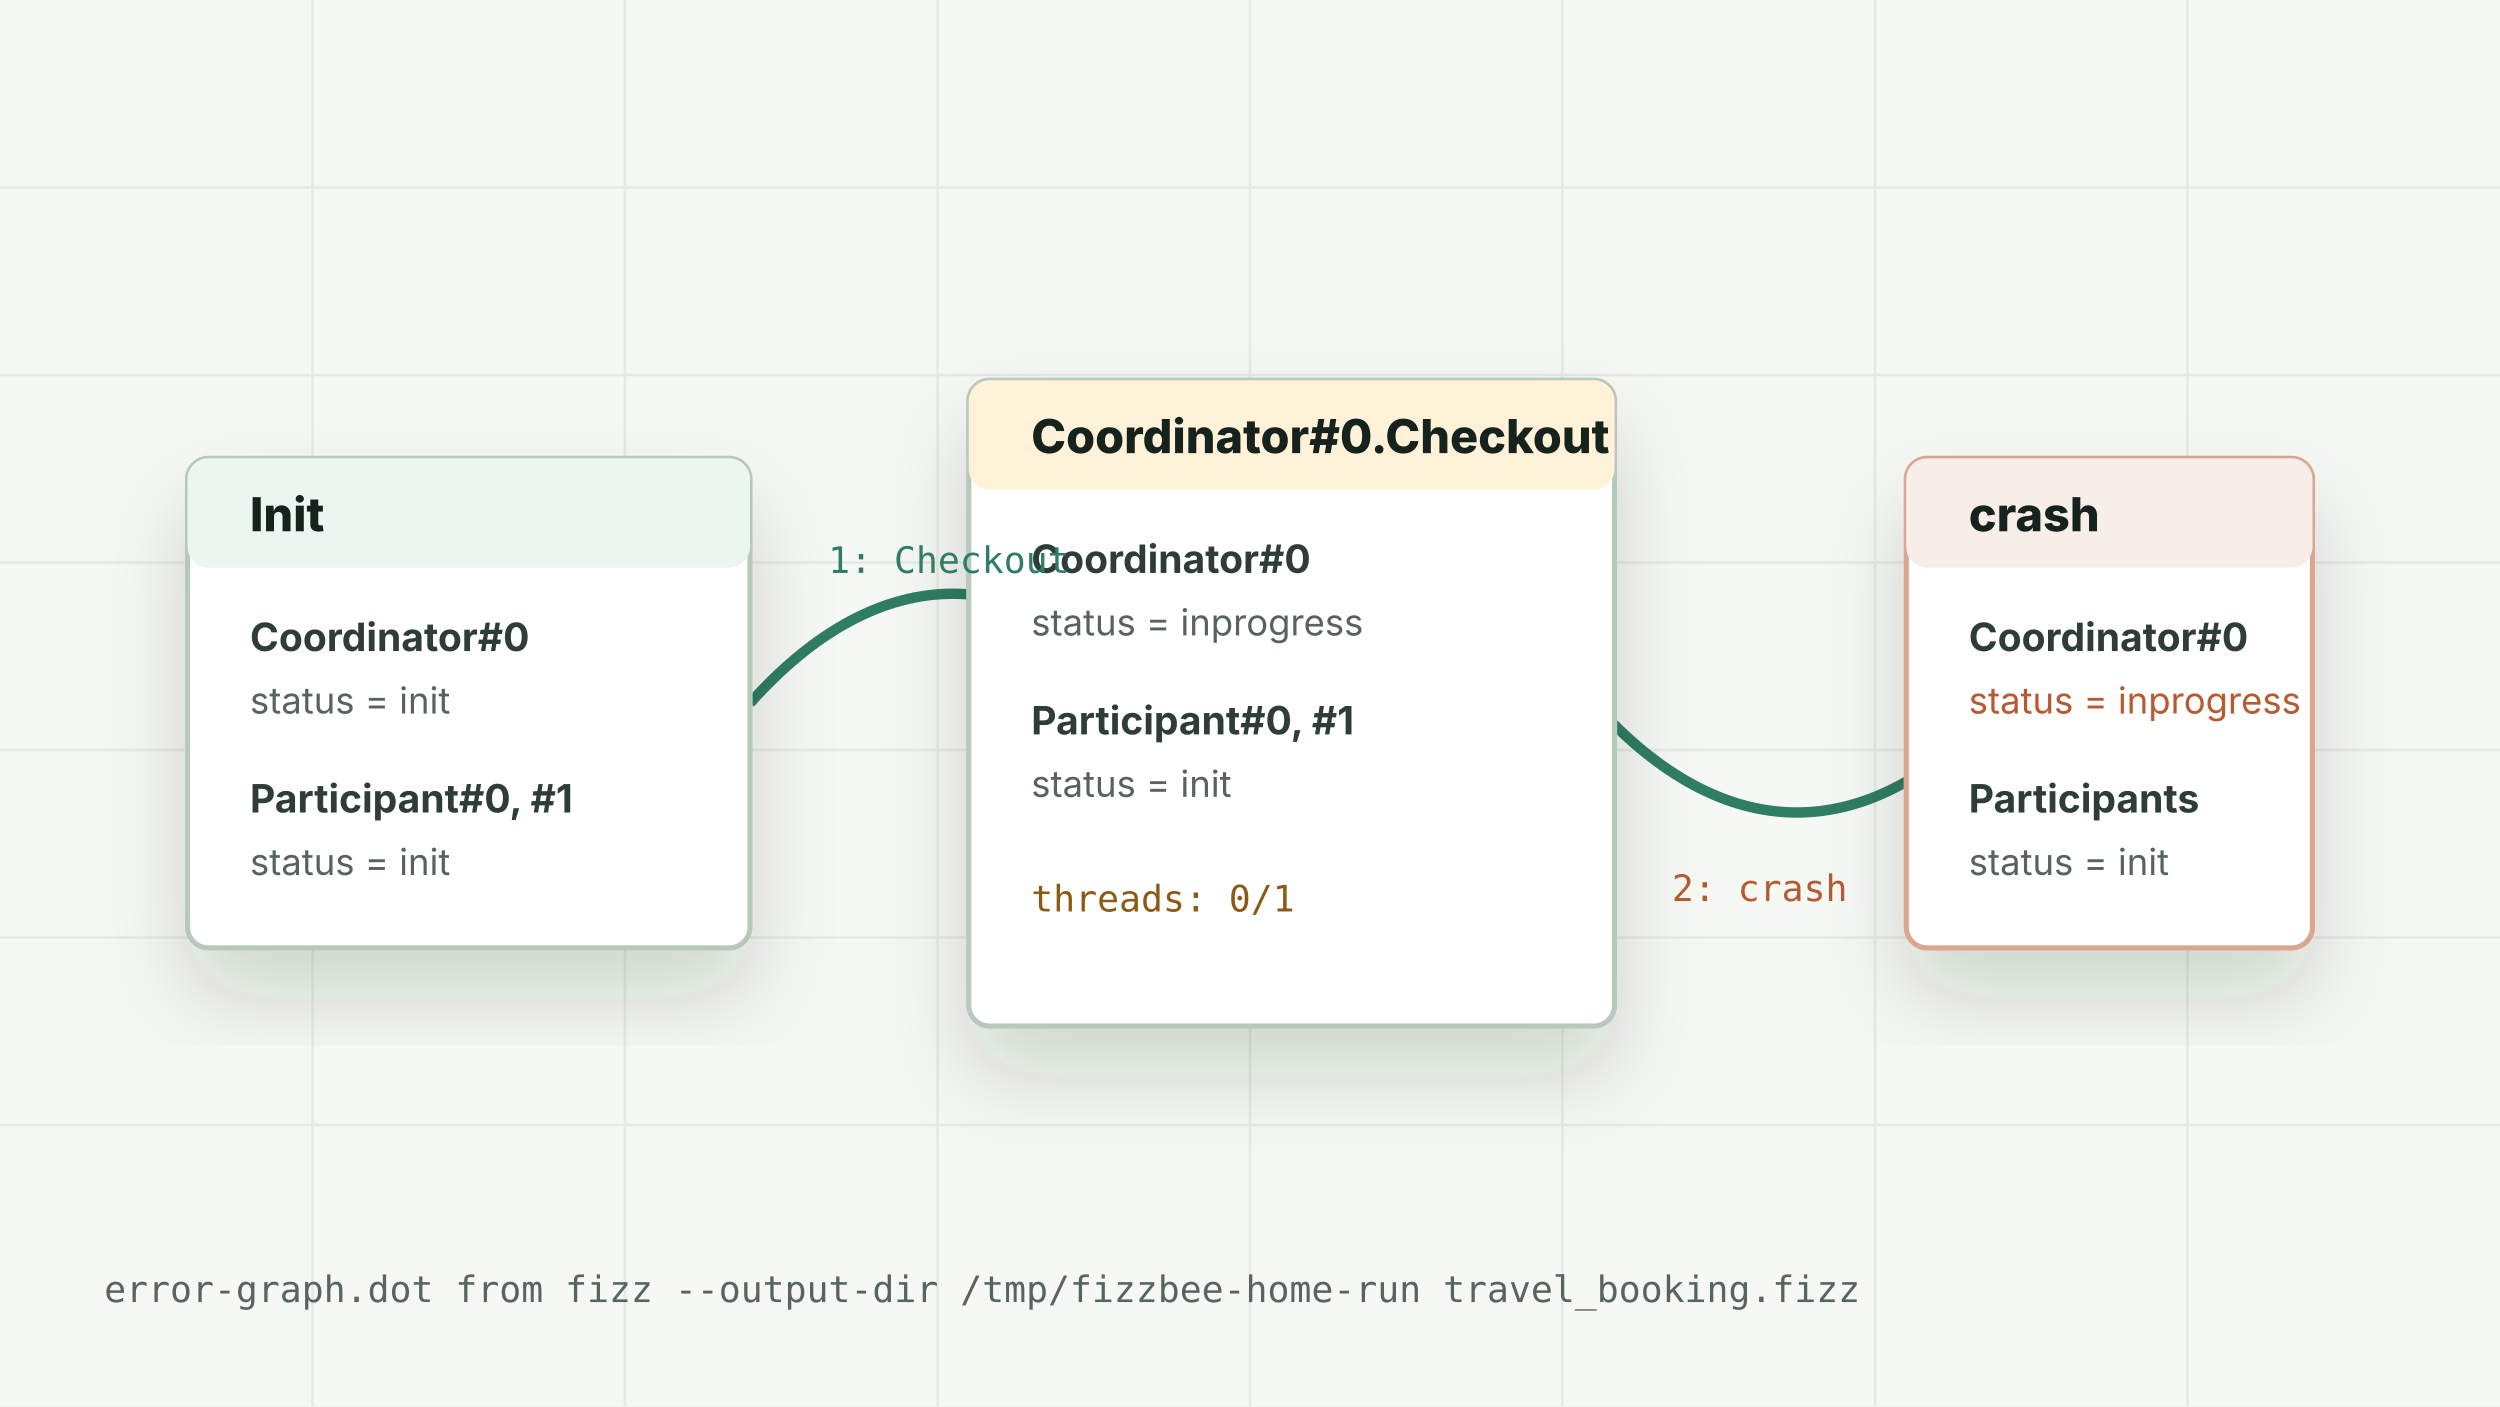
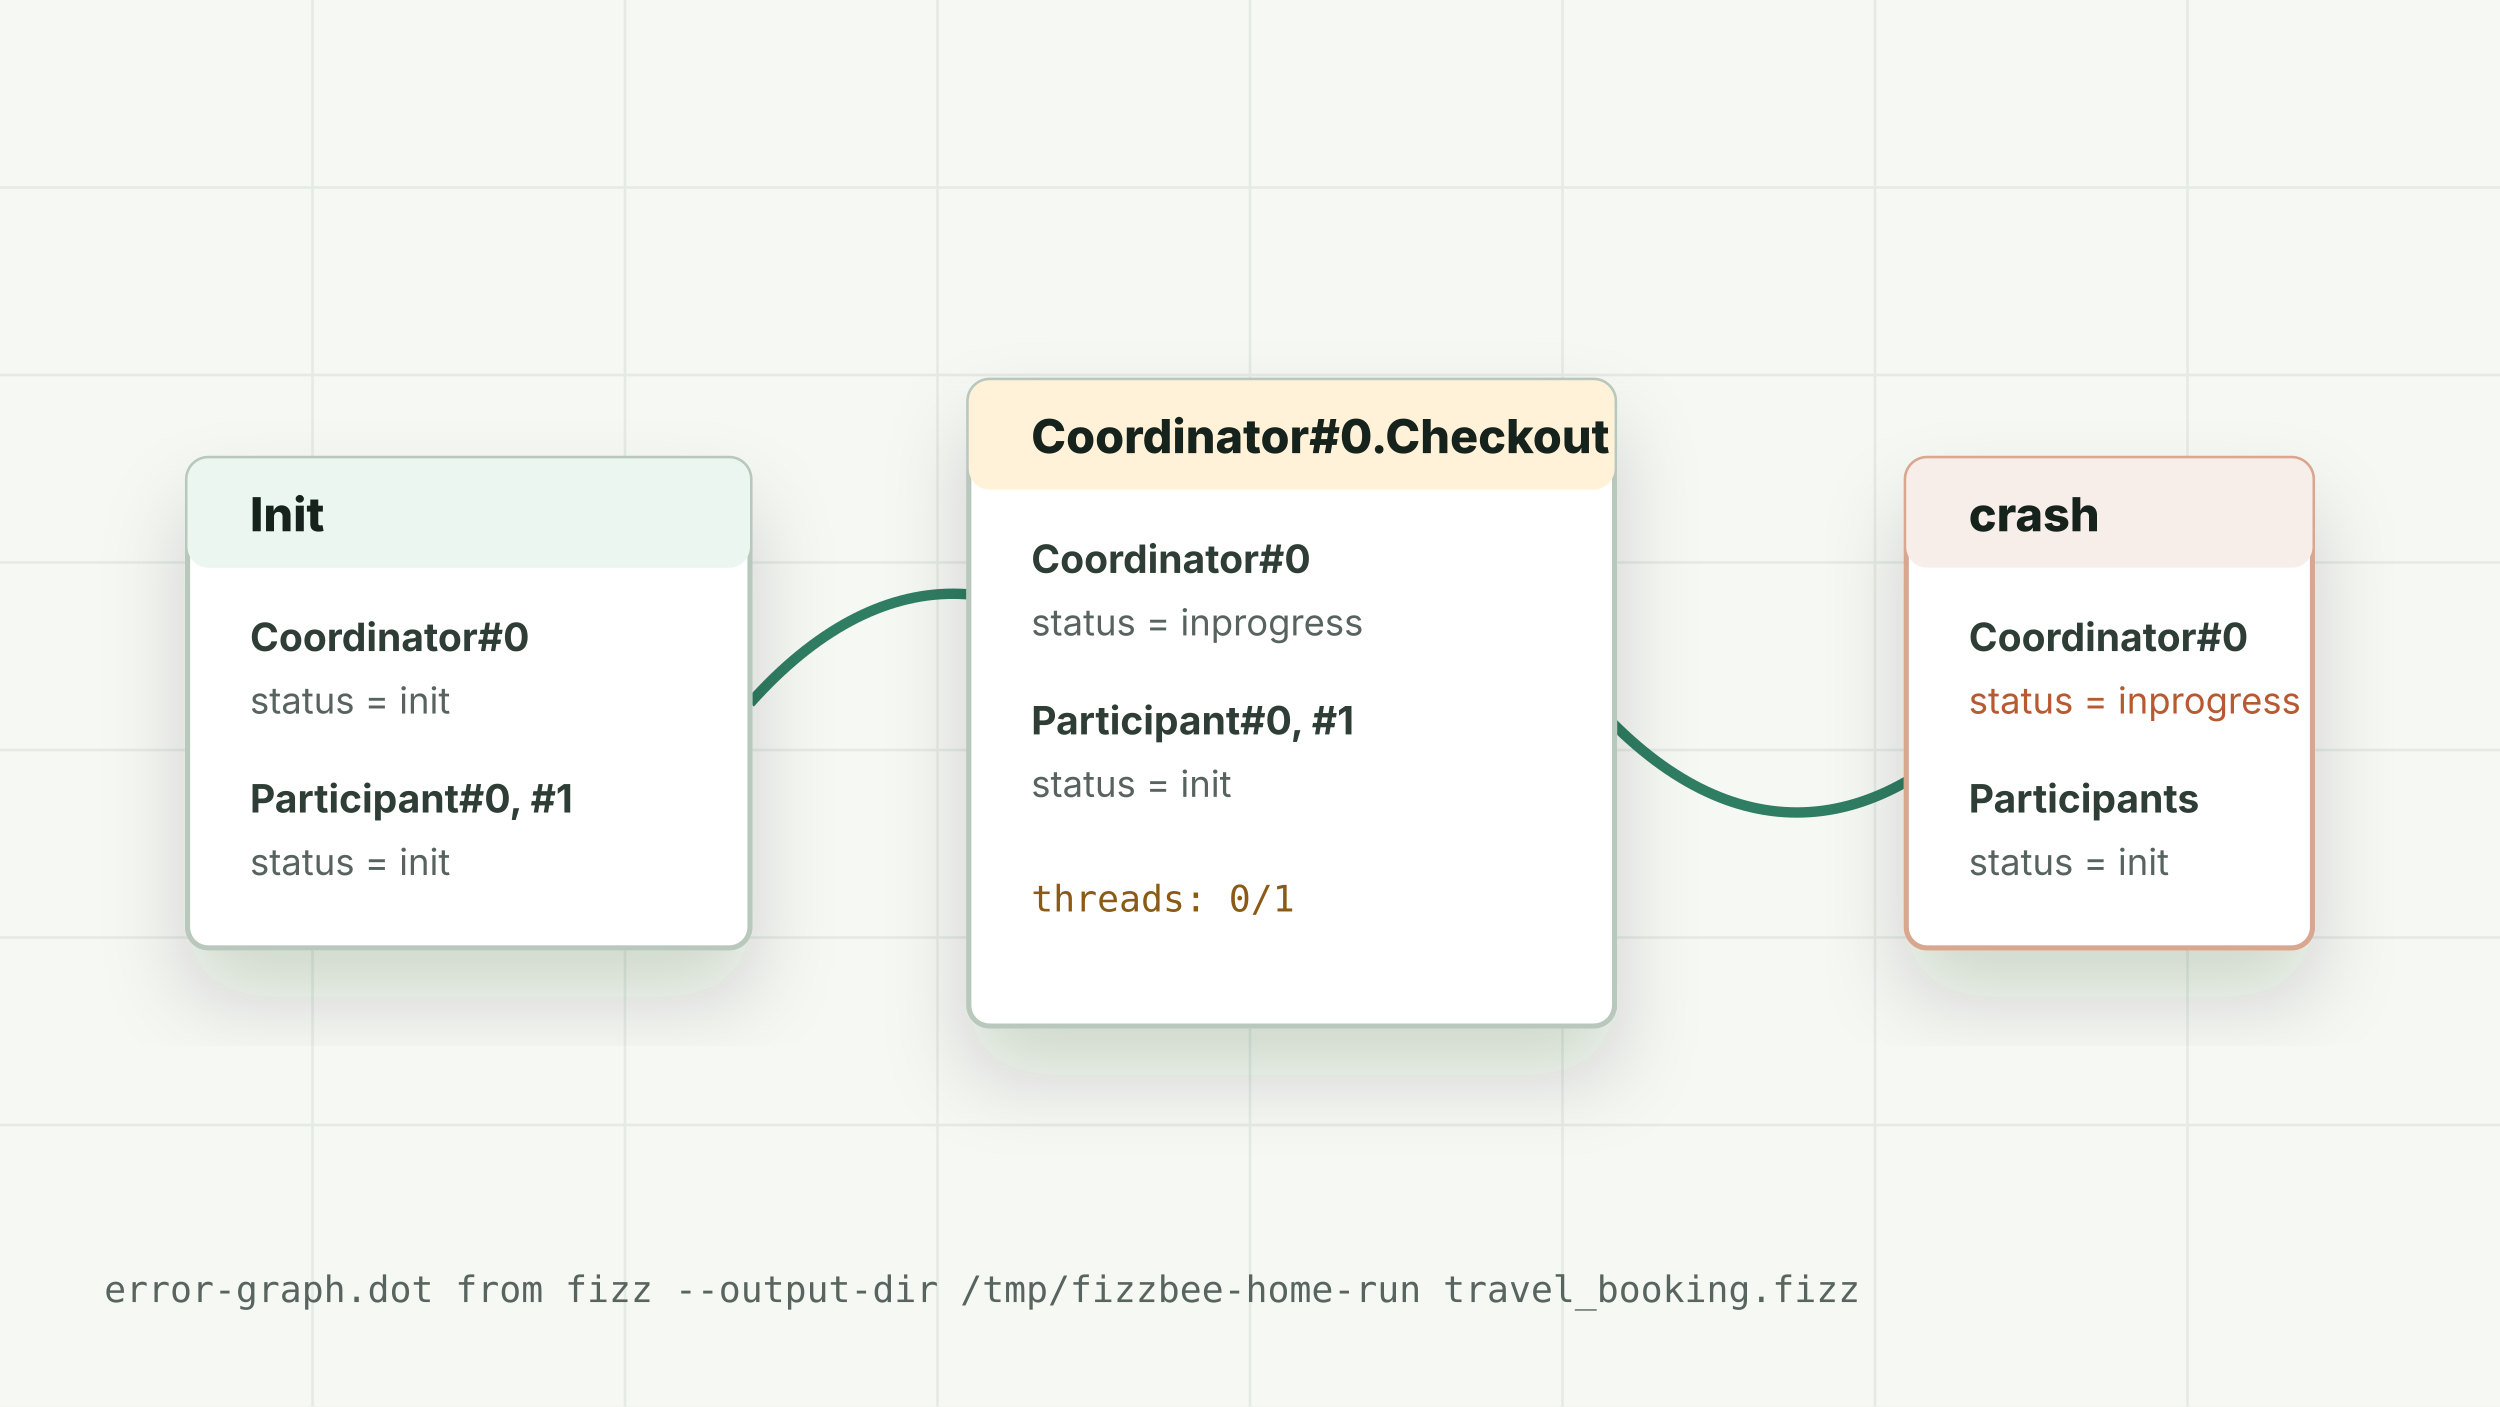
<svg xmlns="http://www.w3.org/2000/svg" viewBox="0 0 960 540" role="img" aria-labelledby="title desc">
  <defs>
    <marker id="arrow" viewBox="0 0 10 10" refX="9" refY="5" markerWidth="8" markerHeight="8" orient="auto-start-reverse">
      <path d="M 0 0 L 10 5 L 0 10 z" fill="#2f7d63" />
    </marker>
    <filter id="shadow" x="-20%" y="-20%" width="140%" height="140%">
      <feDropShadow dx="0" dy="18" stdDeviation="16" flood-color="#16201c" flood-opacity="0.16" />
    </filter>
  </defs>
  <rect width="960" height="540" rx="0" fill="#f6f8f4" />
  <path d="M0 72 H960 M0 144 H960 M0 216 H960 M0 288 H960 M0 360 H960 M0 432 H960 M120 0 V540 M240 0 V540 M360 0 V540 M480 0 V540 M600 0 V540 M720 0 V540 M840 0 V540" stroke="#dce4dd" stroke-width="1" opacity="0.68" />
  <g fill="none" stroke="#2f7d63" stroke-width="4" marker-end="url(#arrow)">
    <path d="M288 270 C338 214 394 214 444 270" />
    <path d="M612 270 C662 326 718 326 768 270" />
  </g>
  <g font-family="Inter, Arial, sans-serif">
    <g filter="url(#shadow)">
      <rect x="72" y="176" width="216" height="188" rx="8" fill="#ffffff" stroke="#b8c8bd" stroke-width="2" />
      <rect x="72" y="176" width="216" height="42" rx="8" fill="#eaf6ef" />
      <text x="96" y="204" fill="#16201c" font-size="18" font-weight="800">Init</text>
      <text x="96" y="250" fill="#2d3d35" font-size="15" font-weight="700">Coordinator#0</text>
      <text x="96" y="274" fill="#58645f" font-size="14">status = init</text>
      <text x="96" y="312" fill="#2d3d35" font-size="15" font-weight="700">Participant#0, #1</text>
      <text x="96" y="336" fill="#58645f" font-size="14">status = init</text>
    </g>
    <g filter="url(#shadow)">
      <rect x="372" y="146" width="248" height="248" rx="8" fill="#ffffff" stroke="#b8c8bd" stroke-width="2" />
      <rect x="372" y="146" width="248" height="42" rx="8" fill="#fff2d8" />
      <text x="396" y="174" fill="#16201c" font-size="18" font-weight="800">Coordinator#0.Checkout</text>
      <text x="396" y="220" fill="#2d3d35" font-size="15" font-weight="700">Coordinator#0</text>
      <text x="396" y="244" fill="#58645f" font-size="14">status = inprogress</text>
      <text x="396" y="282" fill="#2d3d35" font-size="15" font-weight="700">Participant#0, #1</text>
      <text x="396" y="306" fill="#58645f" font-size="14">status = init</text>
      <text x="396" y="350" fill="#8a5a12" font-size="14" font-family="JetBrains Mono, monospace">threads: 0/1</text>
    </g>
    <g filter="url(#shadow)">
      <rect x="732" y="176" width="156" height="188" rx="8" fill="#ffffff" stroke="#d9a68f" stroke-width="2" />
      <rect x="732" y="176" width="156" height="42" rx="8" fill="#f8eee9" />
      <text x="756" y="204" fill="#16201c" font-size="18" font-weight="800">crash</text>
      <text x="756" y="250" fill="#2d3d35" font-size="15" font-weight="700">Coordinator#0</text>
      <text x="756" y="274" fill="#b75a32" font-size="14">status = inprogress</text>
      <text x="756" y="312" fill="#2d3d35" font-size="15" font-weight="700">Participants</text>
      <text x="756" y="336" fill="#58645f" font-size="14">status = init</text>
    </g>
-     <text x="318" y="220" fill="#2f7d63" font-size="14" font-family="JetBrains Mono, monospace">1: Checkout</text>
-     <text x="642" y="346" fill="#b75a32" font-size="14" font-family="JetBrains Mono, monospace">2: crash</text>
    <text x="40" y="500" fill="#58645f" font-size="14" font-family="JetBrains Mono, monospace">error-graph.dot from fizz --output-dir /tmp/fizzbee-home-run travel_booking.fizz</text>
  </g>
</svg>
